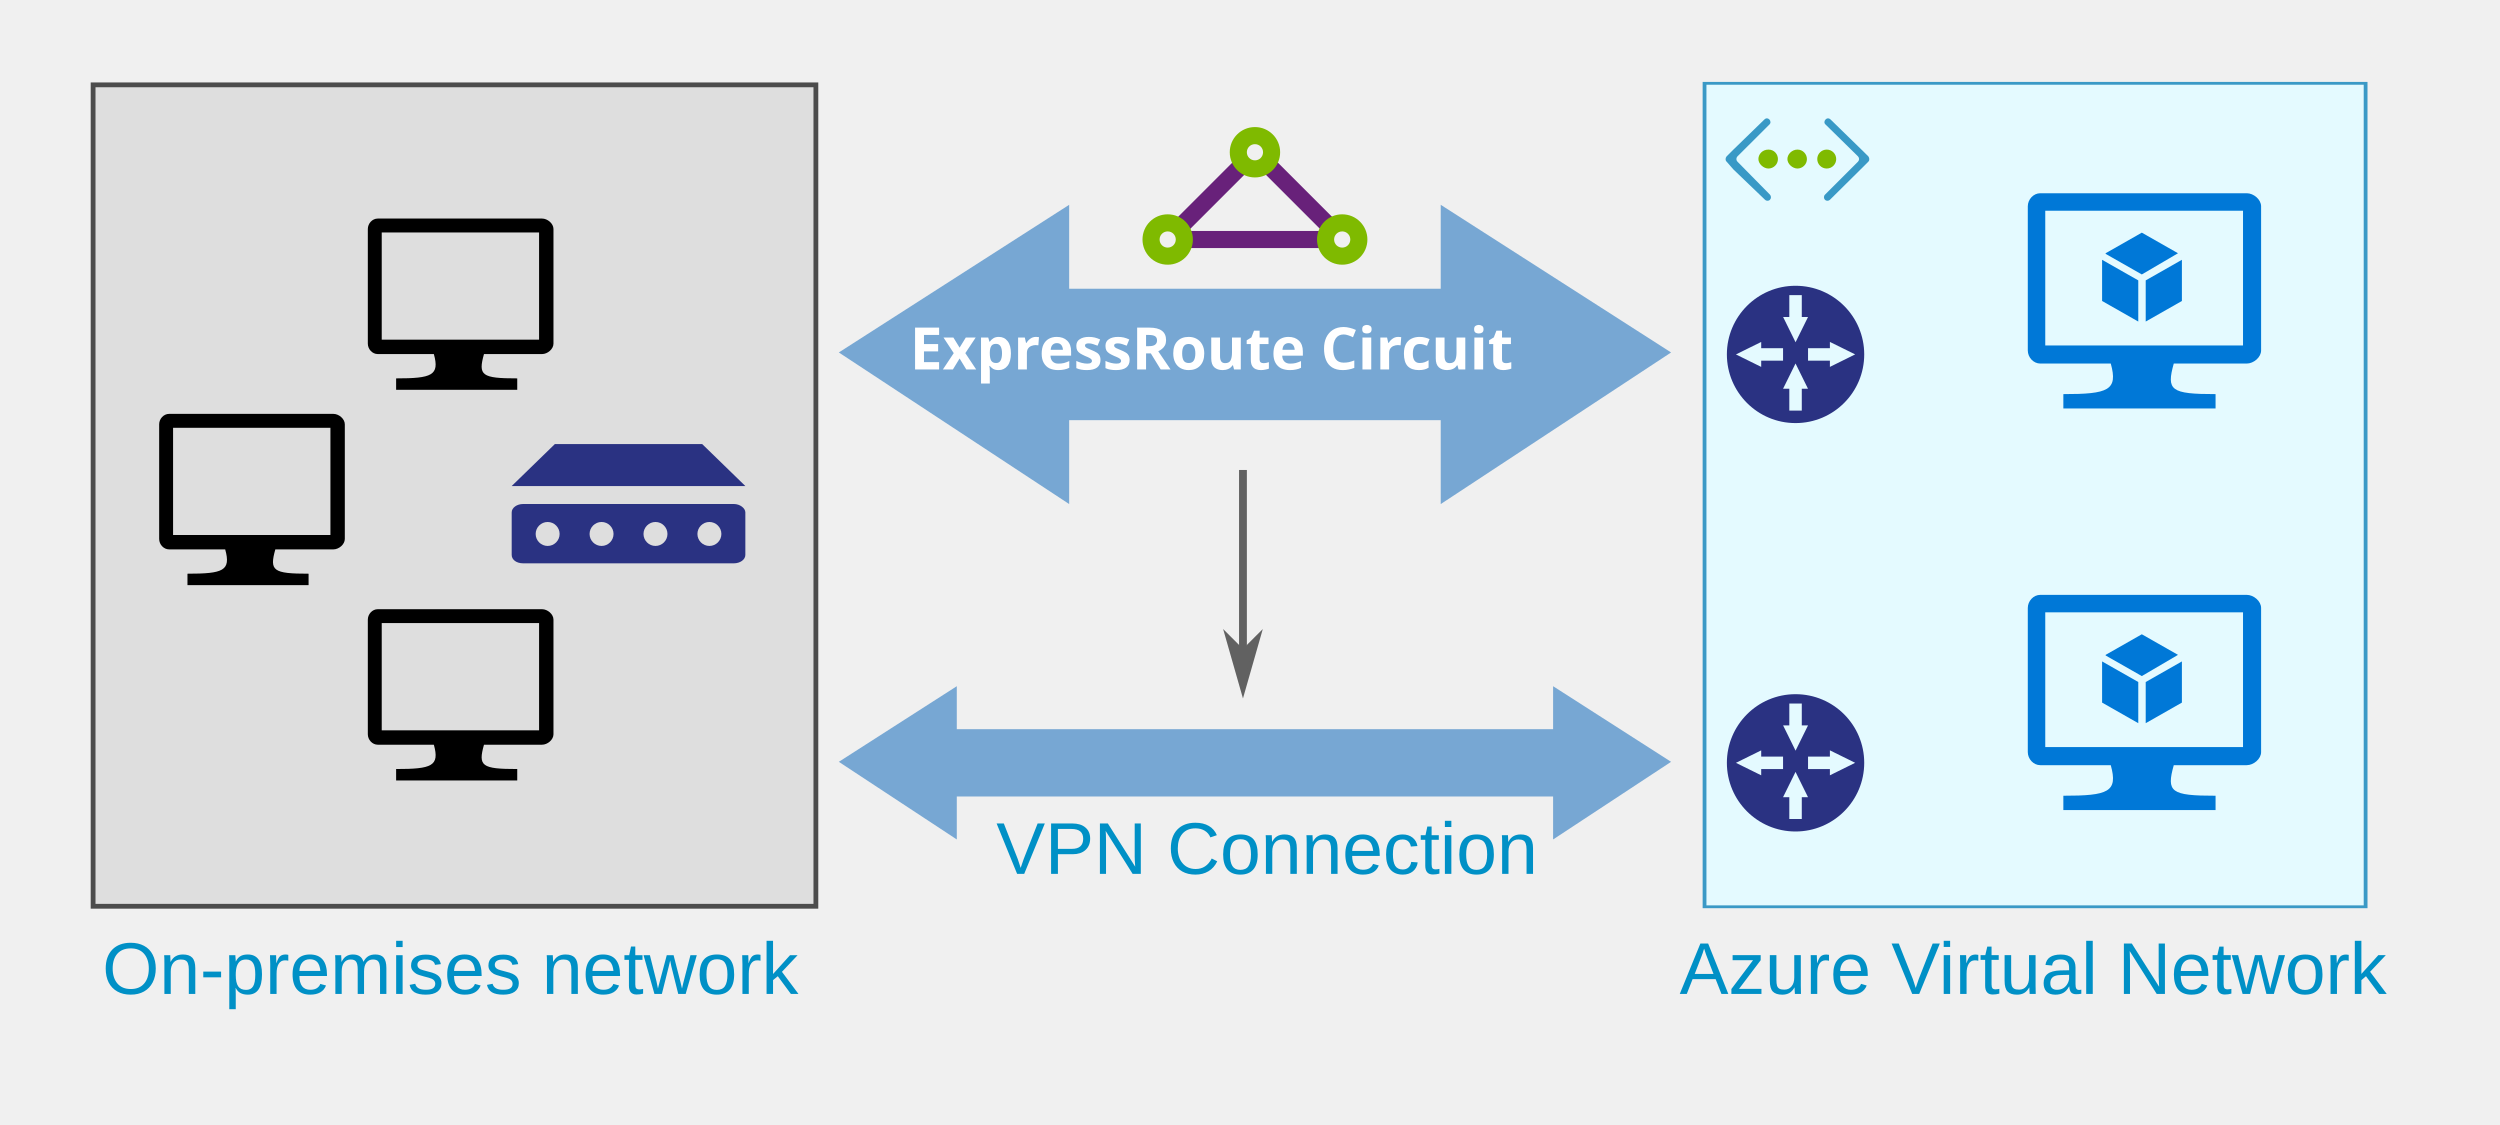
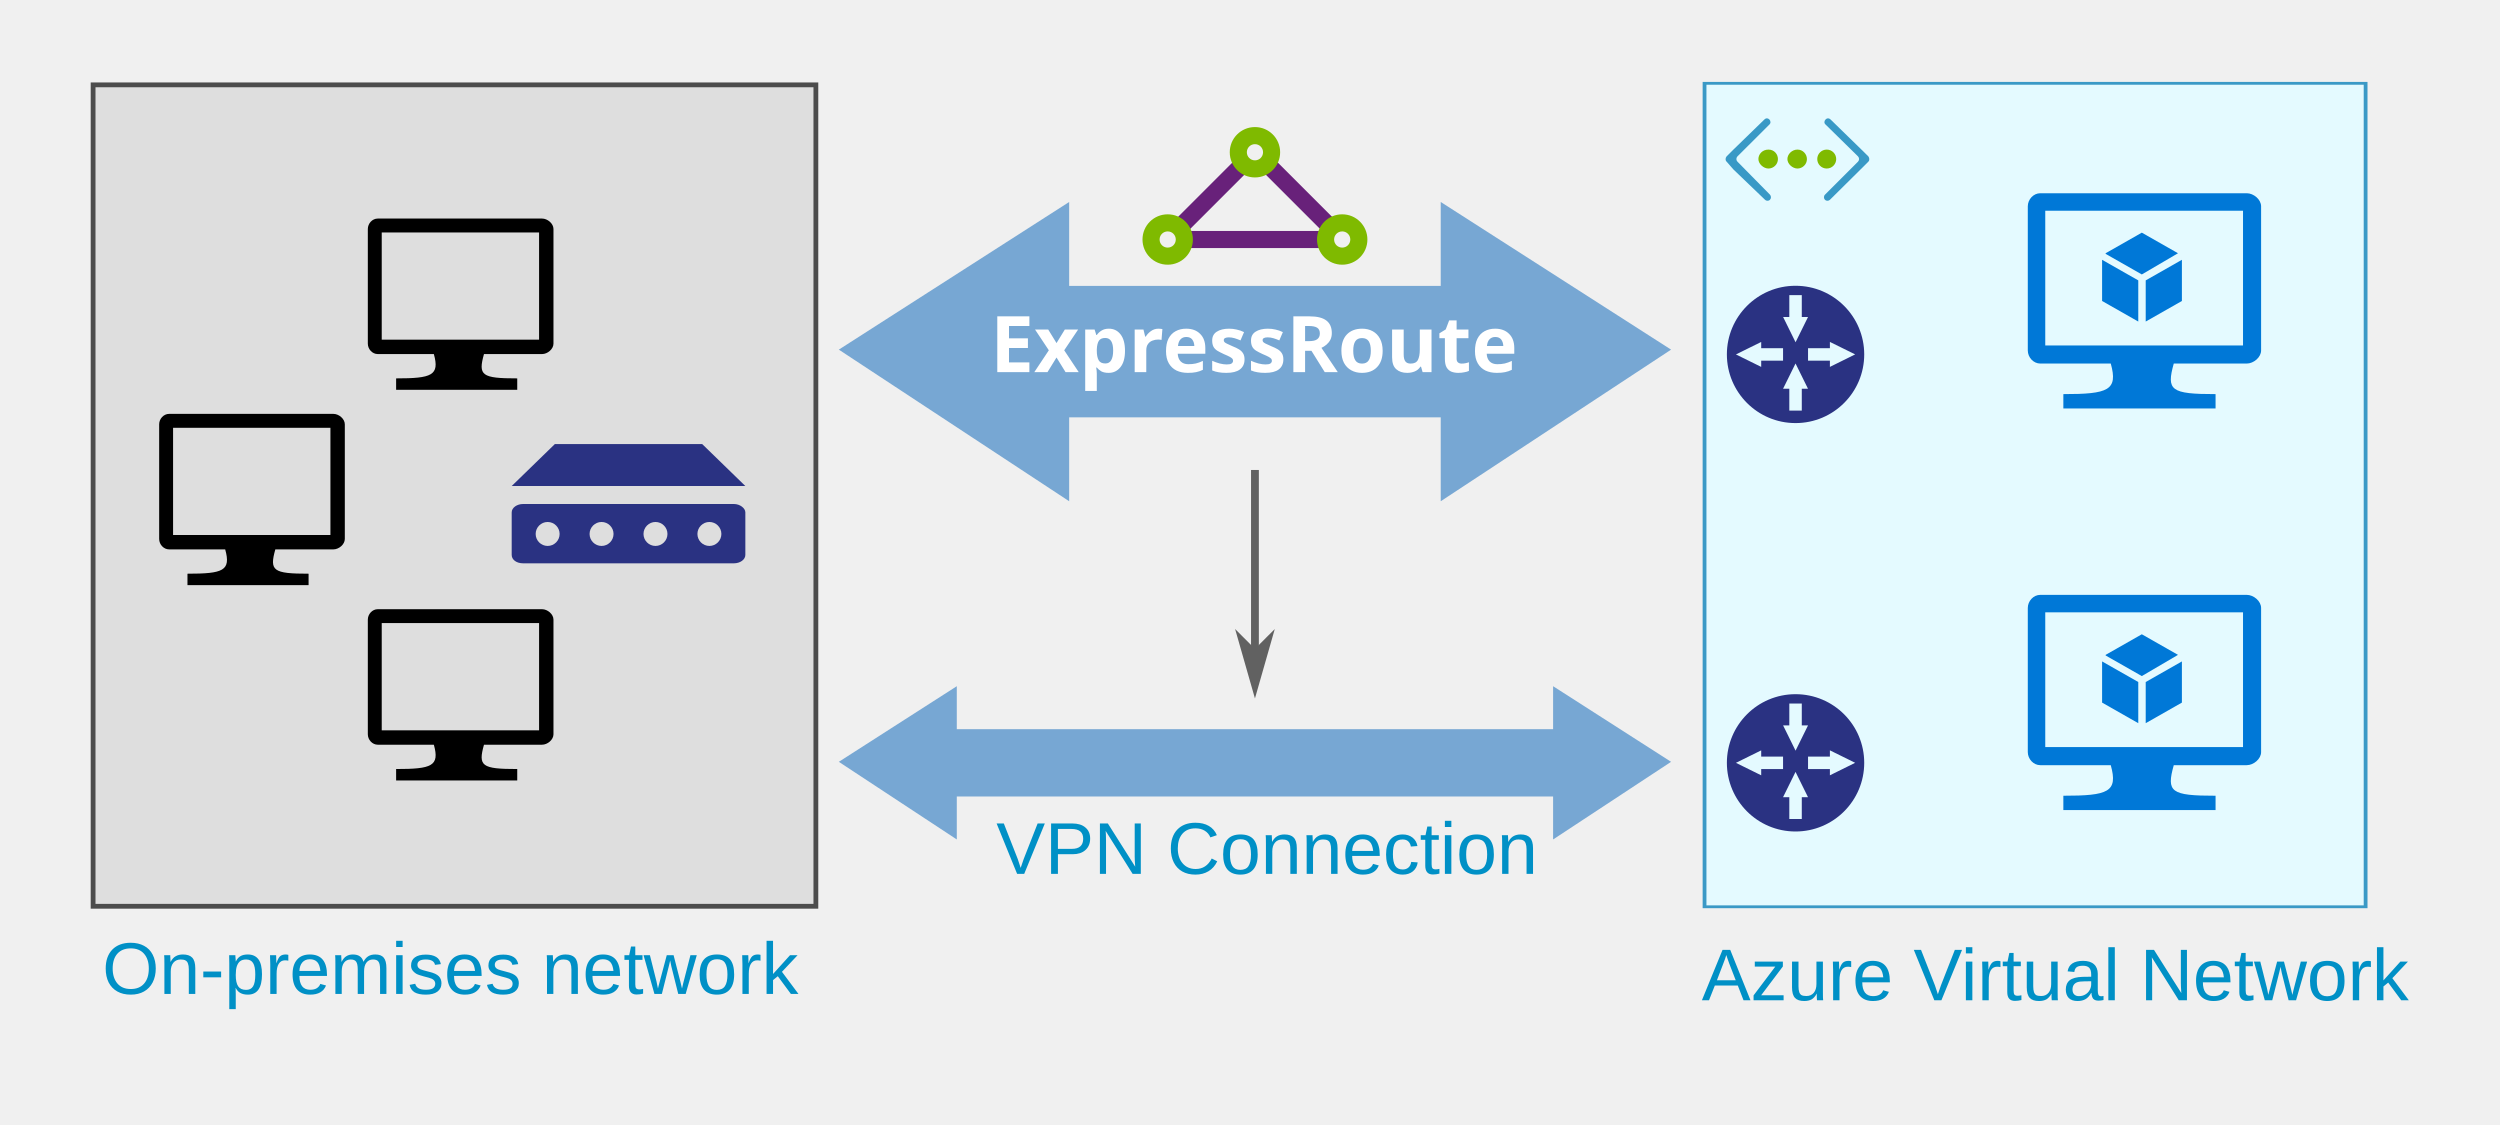
<svg xmlns="http://www.w3.org/2000/svg" xmlns:ns1="http://schemas.microsoft.com/visio/2003/SVGExtensions/" width="320" height="144" viewBox="0 0 320 144" id="svg14890" version="1.1">
  <defs id="defs14892">
    <marker orient="auto" refY="0.0" refX="0.0" id="Arrow1Mend" style="overflow:visible;">
      <path id="path5269" d="M 0.0,0.0 L 5.0,-5.0 L -12.5,0.0 L 5.0,5.0 L 0.0,0.0 z " style="fill-rule:evenodd;stroke:#616161;stroke-width:1pt;stroke-opacity:1;fill:#616161;fill-opacity:1" transform="scale(0.4) rotate(180) translate(10,0)" />
    </marker>
  </defs>
  <g id="layer1" transform="translate(0,-908.3621)">
    <g transform="matrix(0.6623822,0,0,0.6623822,1.094536,888.1497)" id="Layer_1-0" />
    <g id="File_x2C__general" transform="translate(140.5936,812.2729)">
      </g>
    <g id="Message" transform="translate(140.5936,812.2729)" />
    <g id="Monitor" transform="translate(140.5936,812.2729)" />
    <g id="Monitor_running_apps" transform="translate(140.5936,812.2729)" />
    <g id="Mouse" transform="translate(140.5936,812.2729)" />
    <g id="Network_card" transform="translate(140.5936,812.2729)" />
    <g id="Not_allowed" transform="translate(140.5936,812.2729)" />
    <g id="Performance" transform="translate(140.5936,812.2729)" />
    <g id="Phone" transform="translate(140.5936,812.2729)" />
    <g id="Plug_and_play" transform="translate(140.5936,812.2729)" />
    <g id="Powershell_script_file" transform="translate(140.5936,812.2729)" />
    <g id="Protocol_stack" transform="translate(140.5936,812.2729)" />
    <g id="Queue_x2C__general" transform="translate(140.5936,812.2729)" />
    <g id="RMS_connector" transform="translate(140.5936,812.2729)" />
-     <g id="shape22-42" ns1:mID="22" ns1:groupContext="shape" transform="matrix(1.249999,0,0,1.249999,212.3845,903.3951)">
-       <ns1:textBlock ns1:margins="rect(0,0,0,0)" />
-       <ns1:textRect cx="38.489" cy="103.5" width="76.98" height="9" />
-       <rect x="0" y="99" width="76.979" height="9" class="st12" id="rect11612" style="fill:none;stroke:none;stroke-width:0.75;stroke-linecap:butt" />
-       <text x="-0" y="105.75" class="st13" ns1:langID="1033" id="text11614" style="font-size:7.5px;font-family:Arial;fill:#0090c6">
-         <ns1:paragraph />
-         <ns1:tabList />
+     <text style="font-size:9.375px;font-family:Arial;fill:#0090c6" id="text11614" ns1:langID="1033" class="st13" y="1036.399" x="215.223">
+       <ns1:paragraph />
+       <ns1:tabList />
+ 
Azure Virtual Network</text>
-     </g>
    <g id="shape2-2" ns1:mID="2" ns1:groupContext="shape" transform="matrix(1.788207,0,0,1.324991,218.1816,881.3314)">
      <rect x="0" y="28.45" width="47.319" height="79.55" class="st1" id="rect11512" style="fill:#e4faff;stroke:#3a99c6;stroke-width:0.272;stroke-linecap:butt" />
    </g>
    <g id="group4-6" transform="matrix(1.249999,0,0,1.249999,220.8127,799.1233)" ns1:mID="4" ns1:groupContext="group">
      <g id="shape5-7" ns1:mID="5" ns1:groupContext="shape" transform="translate(10.0836,0)">
        <path d="m 4.59,103.94 c 0.14,-0.14 0.11,-0.38 0,-0.53 l -0.71,-0.7 -3.17,-3.09 c -0.15,-0.15 -0.36,-0.15 -0.5,0 -0.15,0.15 -0.18,0.38 0,0.53 l 3.32,3.26 c 0.14,0.15 0.14,0.39 0,0.53 l -3.38,3.38 c -0.15,0.15 -0.15,0.39 0,0.53 0.14,0.15 0.38,0.12 0.5,0 l 3.14,-3.11 c 0,0 0,0 0.03,-0.03 l 0.77,-0.77 0,0 z" class="st3" id="path11525" style="fill:#3999c6;stroke:none;stroke-width:0.776;stroke-linecap:butt" />
      </g>
      <g id="shape6-9" ns1:mID="6" ns1:groupContext="shape">
        <path d="m 0.15,103.94 c -0.15,-0.14 -0.12,-0.38 0,-0.53 l 0.7,-0.7 3.18,-3.09 c 0.14,-0.15 0.35,-0.15 0.5,0 0.14,0.15 0.17,0.38 0,0.53 l -3.27,3.26 c -0.14,0.15 -0.14,0.39 0,0.53 l 3.33,3.38 c 0.14,0.15 0.14,0.39 0,0.53 -0.15,0.15 -0.39,0.12 -0.5,0 l -3.21,-3.08 c 0,0 0,0 -0.03,-0.03 l -0.7,-0.8 0,0 z" class="st3" id="path11530" style="fill:#3999c6;stroke:none;stroke-width:0.776;stroke-linecap:butt" />
      </g>
      <g id="shape7-11" ns1:mID="7" ns1:groupContext="shape" transform="translate(3.41018,-3.35139)">
        <path d="M 2,107.03 C 2,107.59 1.53,108 1.03,108 0.53,108 0,107.53 0,107.03 c 0,-0.5 0.41,-0.97 1.03,-0.97 0.59,0 0.97,0.47 0.97,0.97 z" class="st4" id="path11535" style="fill:#7fba00;stroke:none;stroke-width:0.776;stroke-linecap:butt" />
      </g>
      <g id="shape8-13" ns1:mID="8" ns1:groupContext="shape" transform="translate(6.3794,-3.35139)">
        <path d="M 2,107.03 C 2,107.59 1.53,108 1.03,108 0.53,108 0,107.53 0,107.03 c 0,-0.5 0.47,-0.97 1.03,-0.97 0.56,0 0.97,0.47 0.97,0.97 z" class="st4" id="path11540" style="fill:#7fba00;stroke:none;stroke-width:0.776;stroke-linecap:butt" />
      </g>
      <g id="shape9-15" ns1:mID="9" ns1:groupContext="shape" transform="translate(9.4368,-3.35139)">
        <circle cx="0.97" cy="107.03" class="st4" id="ellipse11545" r="0.97" style="fill:#7fba00;stroke:none;stroke-width:0.776;stroke-linecap:butt" />
      </g>
    </g>
    <g transform="matrix(0.7985097,0,0,0.7985097,182.9802,927.2514)" id="Ibiza_Symbols">
      <g id="g6">
        <path style="fill:#0078d7" d="m 131,71.7 -33.1,0 c -1.1,0 -2,1 -2,2.1 l 0,23.1 c 0,1.1 0.9,2.1 2,2.1 l 11.3,0 c 1.2,4.3 -0.4,4.9 -7.6,4.9 l 0,2.3 9.1,0 6.7,0 8.6,0 0,-2.3 c -7.2,0 -7.9,-0.6 -6.7,-4.9 l 11.7,0 c 1.1,0 2.3,-1 2.3,-2.1 l 0,-23.1 c 0,-1.1 -1.2,-2.1 -2.3,-2.1 z m -0.6,2.8 0,21.6 -31.7,0 0,-21.6 31.7,0 0,0 z" id="path8-3" />
        <g id="group975-1984_1_" transform="translate(1176.51,-2762.63)">
          <g id="shape976-1985_2_" transform="translate(0.8685,-17.652)">
            <path style="fill:#0078d7" d="m -1057.4,2861.6 -5.8,-3.3 -5.8,3.3 0,0.1 5.8,3.3 5.8,-3.4 0,0 z" id="path16" />
          </g>
          <g id="shape977-1987_1_" transform="translate(15.8925,0)">
            <path style="fill:#0078d7" d="m -1077.6,2848.3 0,6.6 5.8,-3.3 0,-6.6 -5.8,3.3 z" id="path21" />
          </g>
          <g id="shape978-1989_1_">
            <path style="fill:#0078d7" d="m -1062.9,2848.3 -5.8,-3.3 0,6.6 5.8,3.3 0,-6.6 z" id="path26" />
          </g>
        </g>
      </g>
    </g>
    <g id="g12829" transform="matrix(0.7985097,0,0,0.7985097,182.9802,875.8437)">
      <g id="g12831">
        <path id="path12833" d="m 131,71.7 -33.1,0 c -1.1,0 -2,1 -2,2.1 l 0,23.1 c 0,1.1 0.9,2.1 2,2.1 l 11.3,0 c 1.2,4.3 -0.4,4.9 -7.6,4.9 l 0,2.3 9.1,0 6.7,0 8.6,0 0,-2.3 c -7.2,0 -7.9,-0.6 -6.7,-4.9 l 11.7,0 c 1.1,0 2.3,-1 2.3,-2.1 l 0,-23.1 c 0,-1.1 -1.2,-2.1 -2.3,-2.1 z m -0.6,2.8 0,21.6 -31.7,0 0,-21.6 31.7,0 0,0 z" style="fill:#0078d7" />
        <g transform="translate(1176.51,-2762.63)" id="g12835">
          <g transform="translate(0.8685,-17.652)" id="g12839">
            <path id="path12843" d="m -1057.4,2861.6 -5.8,-3.3 -5.8,3.3 0,0.1 5.8,3.3 5.8,-3.4 0,0 z" style="fill:#0078d7" />
          </g>
          <g transform="translate(15.8925,0)" id="g12845">
            <path id="path12849" d="m -1077.6,2848.3 0,6.6 5.8,-3.3 0,-6.6 -5.8,3.3 z" style="fill:#0078d7" />
          </g>
          <g id="g12851">
            <path id="path12855" d="m -1062.9,2848.3 -5.8,-3.3 0,6.6 5.8,3.3 0,-6.6 z" style="fill:#0078d7" />
          </g>
        </g>
      </g>
    </g>
-     <g id="g14031" transform="translate(-17.08974,905.9425)">
-       <text style="font-size:9.375px;font-family:Arial;fill:#0090c6" id="text12792" ns1:langID="1033" class="st13" y="129.64" x="30.182">On-premises network<ns1:paragraph />
-         <ns1:tabList />
-       </text>
-       <rect y="13.28" x="29.007" height="105.142" width="92.515" id="rect11496" style="fill:#000000;fill-opacity:0.077;stroke:#4c4c4c;stroke-width:0.614;stroke-miterlimit:4;stroke-dasharray:none;stroke-opacity:1" />
-       <g transform="translate(-6,-6)" id="g12778">
-         <path id="path11491" d="m 65.765,61.396 -21.031,0 c -0.699,0 -1.271,0.635 -1.271,1.334 l 0,14.677 c 0,0.699 0.572,1.334 1.271,1.334 l 7.18,0 c 0.762,2.732 -0.254,3.113 -4.829,3.113 l 0,1.461 5.782,0 4.257,0 5.464,0 0,-1.461 c -4.575,0 -5.019,-0.381 -4.257,-3.113 l 7.434,0 c 0.699,0 1.461,-0.635 1.461,-1.334 l 0,-14.677 c 0,-0.699 -0.762,-1.334 -1.461,-1.334 z m -0.381,1.779 0,13.724 -20.141,0 0,-13.724 20.141,0 0,0 z" style="fill:#000000;fill-opacity:1" />
-         <g id="g12774">
-           <path id="path8" d="m 92.473,36.395 -21.031,0 c -0.699,0 -1.271,0.635 -1.271,1.334 l 0,14.677 c 0,0.699 0.572,1.334 1.271,1.334 l 7.18,0 c 0.762,2.732 -0.254,3.113 -4.829,3.113 l 0,1.461 5.782,0 4.257,0 5.464,0 0,-1.461 c -4.575,0 -5.019,-0.381 -4.257,-3.113 l 7.434,0 c 0.699,0 1.461,-0.635 1.461,-1.334 l 0,-14.677 c 0,-0.699 -0.762,-1.334 -1.461,-1.334 z m -0.381,1.779 0,13.724 -20.141,0 0,-13.724 20.141,0 0,0 z" style="fill:#000000;fill-opacity:1" />
-           <path id="path11493" d="m 92.473,86.397 -21.031,0 c -0.699,0 -1.271,0.635 -1.271,1.334 l 0,14.677 c 0,0.699 0.572,1.334 1.271,1.334 l 7.18,0 c 0.762,2.732 -0.254,3.113 -4.829,3.113 l 0,1.461 5.782,0 4.257,0 5.464,0 0,-1.461 c -4.575,0 -5.019,-0.381 -4.257,-3.113 l 7.434,0 c 0.699,0 1.461,-0.635 1.461,-1.334 l 0,-14.677 c 0,-0.699 -0.762,-1.334 -1.461,-1.334 z m -0.381,1.779 0,13.724 -20.141,0 0,-13.724 20.141,0 0,0 z" style="fill:#000000;fill-opacity:1" />
-         </g>
+     <text x="13.092" y="1035.582" class="st13" ns1:langID="1033" id="text12792" style="font-size:9.375px;font-family:Arial;fill:#0090c6">On-premises network<ns1:paragraph />
+       <ns1:tabList />
+     </text>
+     <rect style="fill:#000000;fill-opacity:0.077;stroke:#4c4c4c;stroke-width:0.614;stroke-miterlimit:4;stroke-dasharray:none;stroke-opacity:1" id="rect11496" width="92.515" height="105.142" x="11.917" y="919.223" />
+     <g id="g12778" transform="translate(-23.08974,899.9425)">
+       <path style="fill:#000000;fill-opacity:1" d="m 65.765,61.396 -21.031,0 c -0.699,0 -1.271,0.635 -1.271,1.334 l 0,14.677 c 0,0.699 0.572,1.334 1.271,1.334 l 7.18,0 c 0.762,2.732 -0.254,3.113 -4.829,3.113 l 0,1.461 5.782,0 4.257,0 5.464,0 0,-1.461 c -4.575,0 -5.019,-0.381 -4.257,-3.113 l 7.434,0 c 0.699,0 1.461,-0.635 1.461,-1.334 l 0,-14.677 c 0,-0.699 -0.762,-1.334 -1.461,-1.334 z m -0.381,1.779 0,13.724 -20.141,0 0,-13.724 20.141,0 0,0 z" id="path11491" />
+       <g id="g12774">
+         <path style="fill:#000000;fill-opacity:1" d="m 92.473,36.395 -21.031,0 c -0.699,0 -1.271,0.635 -1.271,1.334 l 0,14.677 c 0,0.699 0.572,1.334 1.271,1.334 l 7.18,0 c 0.762,2.732 -0.254,3.113 -4.829,3.113 l 0,1.461 5.782,0 4.257,0 5.464,0 0,-1.461 c -4.575,0 -5.019,-0.381 -4.257,-3.113 l 7.434,0 c 0.699,0 1.461,-0.635 1.461,-1.334 l 0,-14.677 c 0,-0.699 -0.762,-1.334 -1.461,-1.334 z m -0.381,1.779 0,13.724 -20.141,0 0,-13.724 20.141,0 0,0 z" id="path8" />
+         <path style="fill:#000000;fill-opacity:1" d="m 92.473,86.397 -21.031,0 c -0.699,0 -1.271,0.635 -1.271,1.334 l 0,14.677 c 0,0.699 0.572,1.334 1.271,1.334 l 7.18,0 c 0.762,2.732 -0.254,3.113 -4.829,3.113 l 0,1.461 5.782,0 4.257,0 5.464,0 0,-1.461 c -4.575,0 -5.019,-0.381 -4.257,-3.113 l 7.434,0 c 0.699,0 1.461,-0.635 1.461,-1.334 l 0,-14.677 c 0,-0.699 -0.762,-1.334 -1.461,-1.334 z m -0.381,1.779 0,13.724 -20.141,0 0,-13.724 20.141,0 0,0 z" id="path11493" />
      </g>
-       <g transform="matrix(0.7668879,0,0,0.7668879,-46.16134,107.938)" id="g13011">
-         <path id="path24" d="m 204.983,-53.47 -35.2,0 c -1,0 -1.9,0.6 -1.9,1.4 l 0,7.1 c 0,0.8 0.8,1.4 1.9,1.4 l 35.2,0 c 1,0 1.9,-0.6 1.9,-1.4 l 0,-7.1 c 0,-0.7 -0.9,-1.4 -1.9,-1.4 z m -31.1,7 c -1.1,0 -2,-0.9 -2,-2 0,-1.1 0.9,-2 2,-2 1.1,0 2,0.9 2,2 0,1.1 -0.9,2 -2,2 z m 9,0 c -1.1,0 -2,-0.9 -2,-2 0,-1.1 0.9,-2 2,-2 1.1,0 2,0.9 2,2 0,1.1 -0.9,2 -2,2 z m 9,0 c -1.1,0 -2,-0.9 -2,-2 0,-1.1 0.9,-2 2,-2 1.1,0 2,0.9 2,2 0,1.1 -0.9,2 -2,2 z m 9,0 c -1.1,0 -2,-0.9 -2,-2 0,-1.1 0.9,-2 2,-2 1.1,0 2,0.9 2,2 0,1.1 -0.9,2 -2,2 z" style="clip-rule:evenodd;fill:#2a3282;fill-rule:evenodd" />
-         <polygon id="polygon26" points="29.4,30.2 22.2,37.2 61.2,37.2 54,30.2 " style="clip-rule:evenodd;fill:#2a3282;fill-rule:evenodd" transform="translate(145.6833,-93.66959)" />
-       </g>
+     </g>
+     <g id="g13011" transform="matrix(0.7668879,0,0,0.7668879,-63.25109,1013.88)">
+       <path style="clip-rule:evenodd;fill:#2a3282;fill-rule:evenodd" d="m 204.983,-53.47 -35.2,0 c -1,0 -1.9,0.6 -1.9,1.4 l 0,7.1 c 0,0.8 0.8,1.4 1.9,1.4 l 35.2,0 c 1,0 1.9,-0.6 1.9,-1.4 l 0,-7.1 c 0,-0.7 -0.9,-1.4 -1.9,-1.4 z m -31.1,7 c -1.1,0 -2,-0.9 -2,-2 0,-1.1 0.9,-2 2,-2 1.1,0 2,0.9 2,2 0,1.1 -0.9,2 -2,2 z m 9,0 c -1.1,0 -2,-0.9 -2,-2 0,-1.1 0.9,-2 2,-2 1.1,0 2,0.9 2,2 0,1.1 -0.9,2 -2,2 z m 9,0 c -1.1,0 -2,-0.9 -2,-2 0,-1.1 0.9,-2 2,-2 1.1,0 2,0.9 2,2 0,1.1 -0.9,2 -2,2 z m 9,0 c -1.1,0 -2,-0.9 -2,-2 0,-1.1 0.9,-2 2,-2 1.1,0 2,0.9 2,2 0,1.1 -0.9,2 -2,2 z" id="path24" />
+       <polygon transform="translate(145.6833,-93.66959)" style="clip-rule:evenodd;fill:#2a3282;fill-rule:evenodd" points="29.4,30.2 22.2,37.2 61.2,37.2 54,30.2 " id="polygon26" />
    </g>
    <g transform="translate(140.5936,812.2729)" id="paths">
      <g id="Access_control" />
      <g id="Azure_active_directory" />
      <g id="Generic_code" />
      <g id="Laptop" />
      <g id="Load_balancer" />
      <g id="Lock_x2C__protected" />
    </g>
    <g transform="translate(140.5936,812.2729)" id="symbols" />
    <g transform="translate(140.5936,812.2729)" id="slices" />
-     <g id="g14808" transform="matrix(0.5757359,0,0,0.5757359,76.5554,357.4352)">
-       <rect id="rect3" height="3.8" width="31" y="1008.259" x="130.835" style="fill:#68217a" />
-       <rect id="rect5" height="3.8" width="21.2" transform="matrix(0.7071068,-0.7071068,0.7071068,0.7071068,0,0)" y="801.906" x="-622.081" style="fill:#68217a" />
-       <rect id="rect7" height="3.8" width="21.2" transform="matrix(0.7071068,0.7071068,-0.7071068,0.7071068,0,0)" y="595.334" x="807.487" style="fill:#68217a" />
-       <path id="path9" d="m 146.035,985.159 c -3.1,0 -5.6,2.5 -5.6,5.6 0,3.1 2.5,5.6 5.6,5.6 3.1,0 5.6,-2.5 5.6,-5.6 0,-3.1 -2.5,-5.6 -5.6,-5.6 z m 0,7.4 c -1,0 -1.8,-0.8 -1.8,-1.8 0,-1 0.8,-1.8 1.8,-1.8 1,0 1.8,0.8 1.8,1.8 0,1 -0.8,1.8 -1.8,1.8 z" style="fill:#7fba00" />
-       <path id="path11" d="m 126.635,1004.558 c -3.1,0 -5.6,2.5 -5.6,5.6 0,3.1 2.5,5.6 5.6,5.6 3.1,0 5.6,-2.5 5.6,-5.6 0,-3.1 -2.5,-5.6 -5.6,-5.6 z m 0,7.4 c -1,0 -1.8,-0.8 -1.8,-1.8 0,-1 0.8,-1.8 1.8,-1.8 1,0 1.8,0.8 1.8,1.8 0,1 -0.8,1.8 -1.8,1.8 z" style="fill:#7fba00" />
-       <path id="path13" d="m 165.435,1004.558 c -3.1,0 -5.6,2.5 -5.6,5.6 0,3.1 2.5,5.6 5.6,5.6 3.1,0 5.6,-2.5 5.6,-5.6 0,-3.1 -2.5,-5.6 -5.6,-5.6 z m 0,7.4 c -1,0 -1.8,-0.8 -1.8,-1.8 0,-1 0.8,-1.8 1.8,-1.8 1,0 1.8,0.8 1.8,1.8 0,1 -0.8,1.8 -1.8,1.8 z" style="fill:#7fba00" />
-     </g>
-     <path style="fill:#77a7d3;fill-opacity:1;fill-rule:evenodd;stroke:none;stroke-width:0.42px;stroke-linecap:butt;stroke-linejoin:miter;stroke-opacity:1" d="m 136.854,934.576 0,38.307 -29.485,-19.406 z" id="path13923" />
-     <path id="path13927" d="m 184.413,934.576 0,38.307 29.485,-19.406 z" style="fill:#77a7d3;fill-opacity:1;fill-rule:evenodd;stroke:none;stroke-width:0.42px;stroke-linecap:butt;stroke-linejoin:miter;stroke-opacity:1" />
-     <path style="fill:#77a7d3;fill-opacity:1;fill-rule:evenodd;stroke:none;stroke-width:1.128px;stroke-linecap:butt;stroke-linejoin:miter;stroke-opacity:1" d="m 186.17,962.144 -50.192,0 0,-16.824 50.192,0 z" id="path13992" />
-     <text xml:space="preserve" style="font-style:normal;font-variant:normal;font-weight:bold;font-stretch:normal;font-size:7.5px;line-height:125%;font-family:sans-serif;-inkscape-font-specification:'sans-serif, Bold';text-align:start;letter-spacing:0px;word-spacing:0px;writing-mode:lr-tb;text-anchor:start;fill:#ffffff;fill-opacity:1;stroke:none;stroke-width:1px;stroke-linecap:butt;stroke-linejoin:miter;stroke-opacity:1" x="116.457" y="955.656" id="text14830">
-       <tspan id="tspan14832" x="116.457" y="955.656">ExpressRoute Circuit</tspan>
-     </text>
    <g transform="matrix(0.06125617,0,0,0.06125617,153.7932,905.412)" id="Layer_1_1_">
      <g id="File_x2C__general-6">
        </g>
    </g>
    <g transform="matrix(0.06125617,0,0,0.06125617,153.7932,905.412)" id="Access_control-2" />
    <g transform="matrix(0.06125617,0,0,0.06125617,153.7932,905.412)" id="Azure_active_directory-8" />
    <g transform="matrix(0.04654651,0,0,0.04654651,211.3907,939.4903)" id="Gateway">
      <path style="fill:#2a3282" d="m 396.1,117.1 c -104.7,0 -188.8,85 -188.8,188.8 0,103.8 84.1,188.8 188.8,188.8 C 500.8,494.7 585,409.8 585,305.9 585,202 500.9,117.1 396.1,117.1 Z m -17.1,85.8 0,-60.1 34.3,0 0,60.1 17.2,0 -34.3,69.5 -34.3,-69.5 17.1,0 z m -77.3,137.3 -69.5,-34.3 69.5,-34.3 0,17.2 60.1,0 0,34.3 -60.1,0 0,17.1 z m 111.6,60.1 0,60.1 -34.3,0 0,-60.1 -17.2,0 34.3,-69.5 34.3,69.5 -17.1,0 z m 77.3,-60.1 0,-17.2 -60.1,0 0,-34.3 60.1,0 0,-17.2 69.5,34.3 -69.5,34.4 z" id="path10" />
    </g>
    <g transform="matrix(0.06125617,0,0,0.06125617,153.7932,905.412)" id="symbols-6" />
-     <text x="127.519" y="1020.219" class="st13" ns1:langID="1033" id="text11614-5" style="font-size:9.375px;font-family:Arial;fill:#0090c6">VPN Connection<ns1:paragraph />
-       <ns1:tabList />
-     </text>
    <g transform="matrix(0.04654651,0,0,0.04654651,211.3907,991.7672)" id="Gateway-5">
      <path style="fill:#2a3282" d="m 396.1,117.1 c -104.7,0 -188.8,85 -188.8,188.8 0,103.8 84.1,188.8 188.8,188.8 C 500.8,494.7 585,409.8 585,305.9 585,202 500.9,117.1 396.1,117.1 Z m -17.1,85.8 0,-60.1 34.3,0 0,60.1 17.2,0 -34.3,69.5 -34.3,-69.5 17.1,0 z m -77.3,137.3 -69.5,-34.3 69.5,-34.3 0,17.2 60.1,0 0,34.3 -60.1,0 0,17.1 z m 111.6,60.1 0,60.1 -34.3,0 0,-60.1 -17.2,0 34.3,-69.5 34.3,69.5 -17.1,0 z m 77.3,-60.1 0,-17.2 -60.1,0 0,-34.3 60.1,0 0,-17.2 69.5,34.3 -69.5,34.4 z" id="path10-6" />
    </g>
-     <path id="path16771" d="m 122.47,996.195 0,19.619 -15.101,-9.939 z" style="fill:#77a7d3;fill-opacity:1;fill-rule:evenodd;stroke:none;stroke-width:0.42px;stroke-linecap:butt;stroke-linejoin:miter;stroke-opacity:1" />
-     <path style="fill:#77a7d3;fill-opacity:1;fill-rule:evenodd;stroke:none;stroke-width:0.42px;stroke-linecap:butt;stroke-linejoin:miter;stroke-opacity:1" d="m 198.797,996.195 0,19.619 15.101,-9.939 z" id="path16773" />
-     <path id="path16775" d="m 201.77,1010.314 -79.749,0 0,-8.616 79.749,0 z" style="fill:#77a7d3;fill-opacity:1;fill-rule:evenodd;stroke:none;stroke-width:1.128px;stroke-linecap:butt;stroke-linejoin:miter;stroke-opacity:1" />
-     <path style="fill:none;fill-rule:evenodd;stroke:#616161;stroke-width:1px;stroke-linecap:butt;stroke-linejoin:miter;stroke-opacity:1;marker-end:url(#Arrow1Mend)" d="m 159.099,968.519 0,27.274" id="path16799" />
+     <g id="g14808" transform="matrix(0.5757359,0,0,0.5757359,76.5554,357.4352)">
+       <rect id="rect3" height="3.8" width="31" y="1008.259" x="130.835" style="fill:#68217a" />
+       <rect id="rect5" height="3.8" width="21.2" transform="matrix(0.7071068,-0.7071068,0.7071068,0.7071068,0,0)" y="801.906" x="-622.081" style="fill:#68217a" />
+       <rect id="rect7" height="3.8" width="21.2" transform="matrix(0.7071068,0.7071068,-0.7071068,0.7071068,0,0)" y="595.334" x="807.487" style="fill:#68217a" />
+       <path id="path9" d="m 146.035,985.159 c -3.1,0 -5.6,2.5 -5.6,5.6 0,3.1 2.5,5.6 5.6,5.6 3.1,0 5.6,-2.5 5.6,-5.6 0,-3.1 -2.5,-5.6 -5.6,-5.6 z m 0,7.4 c -1,0 -1.8,-0.8 -1.8,-1.8 0,-1 0.8,-1.8 1.8,-1.8 1,0 1.8,0.8 1.8,1.8 0,1 -0.8,1.8 -1.8,1.8 z" style="fill:#7fba00" />
+       <path id="path11" d="m 126.635,1004.558 c -3.1,0 -5.6,2.5 -5.6,5.6 0,3.1 2.5,5.6 5.6,5.6 3.1,0 5.6,-2.5 5.6,-5.6 0,-3.1 -2.5,-5.6 -5.6,-5.6 z m 0,7.4 c -1,0 -1.8,-0.8 -1.8,-1.8 0,-1 0.8,-1.8 1.8,-1.8 1,0 1.8,0.8 1.8,1.8 0,1 -0.8,1.8 -1.8,1.8 z" style="fill:#7fba00" />
+       <path id="path13" d="m 165.435,1004.558 c -3.1,0 -5.6,2.5 -5.6,5.6 0,3.1 2.5,5.6 5.6,5.6 3.1,0 5.6,-2.5 5.6,-5.6 0,-3.1 -2.5,-5.6 -5.6,-5.6 z m 0,7.4 c -1,0 -1.8,-0.8 -1.8,-1.8 0,-1 0.8,-1.8 1.8,-1.8 1,0 1.8,0.8 1.8,1.8 0,1 -0.8,1.8 -1.8,1.8 z" style="fill:#7fba00" />
+     </g>
+     <g id="g4300">
+       <path style="fill:#77a7d3;fill-opacity:1;fill-rule:evenodd;stroke:none;stroke-width:0.42px;stroke-linecap:butt;stroke-linejoin:miter;stroke-opacity:1" d="m 122.47,996.195 0,19.619 -15.101,-9.939 z" id="path16771" />
+       <path id="path16773" d="m 198.797,996.195 0,19.619 15.101,-9.939 z" style="fill:#77a7d3;fill-opacity:1;fill-rule:evenodd;stroke:none;stroke-width:0.42px;stroke-linecap:butt;stroke-linejoin:miter;stroke-opacity:1" />
+       <g id="g4285">
+         <text x="127.519" y="1020.219" class="st13" ns1:langID="1033" id="text11614-5" style="font-size:9.375px;font-family:Arial;fill:#0090c6">VPN Connection<ns1:paragraph />
+           <ns1:tabList />
+         </text>
+         <path id="path16775" d="m 201.77,1010.314 -79.749,0 0,-8.616 79.749,0 z" style="fill:#77a7d3;fill-opacity:1;fill-rule:evenodd;stroke:none;stroke-width:1.128px;stroke-linecap:butt;stroke-linejoin:miter;stroke-opacity:1" />
+       </g>
+     </g>
+     <path style="fill:none;fill-rule:evenodd;stroke:#616161;stroke-width:1px;stroke-linecap:butt;stroke-linejoin:miter;stroke-opacity:1;marker-end:url(#Arrow1Mend)" d="m 160.633,968.519 0,27.274" id="path16799" />
+     <path style="fill:#77a7d3;fill-opacity:1;fill-rule:evenodd;stroke:none;stroke-width:0.42px;stroke-linecap:butt;stroke-linejoin:miter;stroke-opacity:1" d="m 136.854,934.214 0,38.307 -29.485,-19.406 z" id="path13923-4" />
+     <path id="path13927-6" d="m 184.413,934.214 0,38.307 29.485,-19.406 z" style="fill:#77a7d3;fill-opacity:1;fill-rule:evenodd;stroke:none;stroke-width:0.42px;stroke-linecap:butt;stroke-linejoin:miter;stroke-opacity:1" />
+     <path style="fill:#77a7d3;fill-opacity:1;fill-rule:evenodd;stroke:none;stroke-width:1.128px;stroke-linecap:butt;stroke-linejoin:miter;stroke-opacity:1" d="m 186.17,961.782 -50.192,0 0,-16.824 50.192,0 z" id="path13992-9" />
+     <text xml:space="preserve" style="font-style:normal;font-variant:normal;font-weight:bold;font-stretch:normal;font-size:10px;line-height:100%;font-family:sans-serif;-inkscape-font-specification:'sans-serif, Bold';text-align:start;letter-spacing:0px;word-spacing:0px;writing-mode:lr;text-anchor:start;fill:#ffffff;fill-opacity:1;stroke:none;stroke-width:1px;stroke-linecap:butt;stroke-linejoin:miter;stroke-opacity:1;" x="126.748" y="955.997" id="text14830-4">
+       <tspan id="tspan14832-6" x="126.748" y="955.997">ExpressRoute</tspan>
+     </text>
  </g>
</svg>
